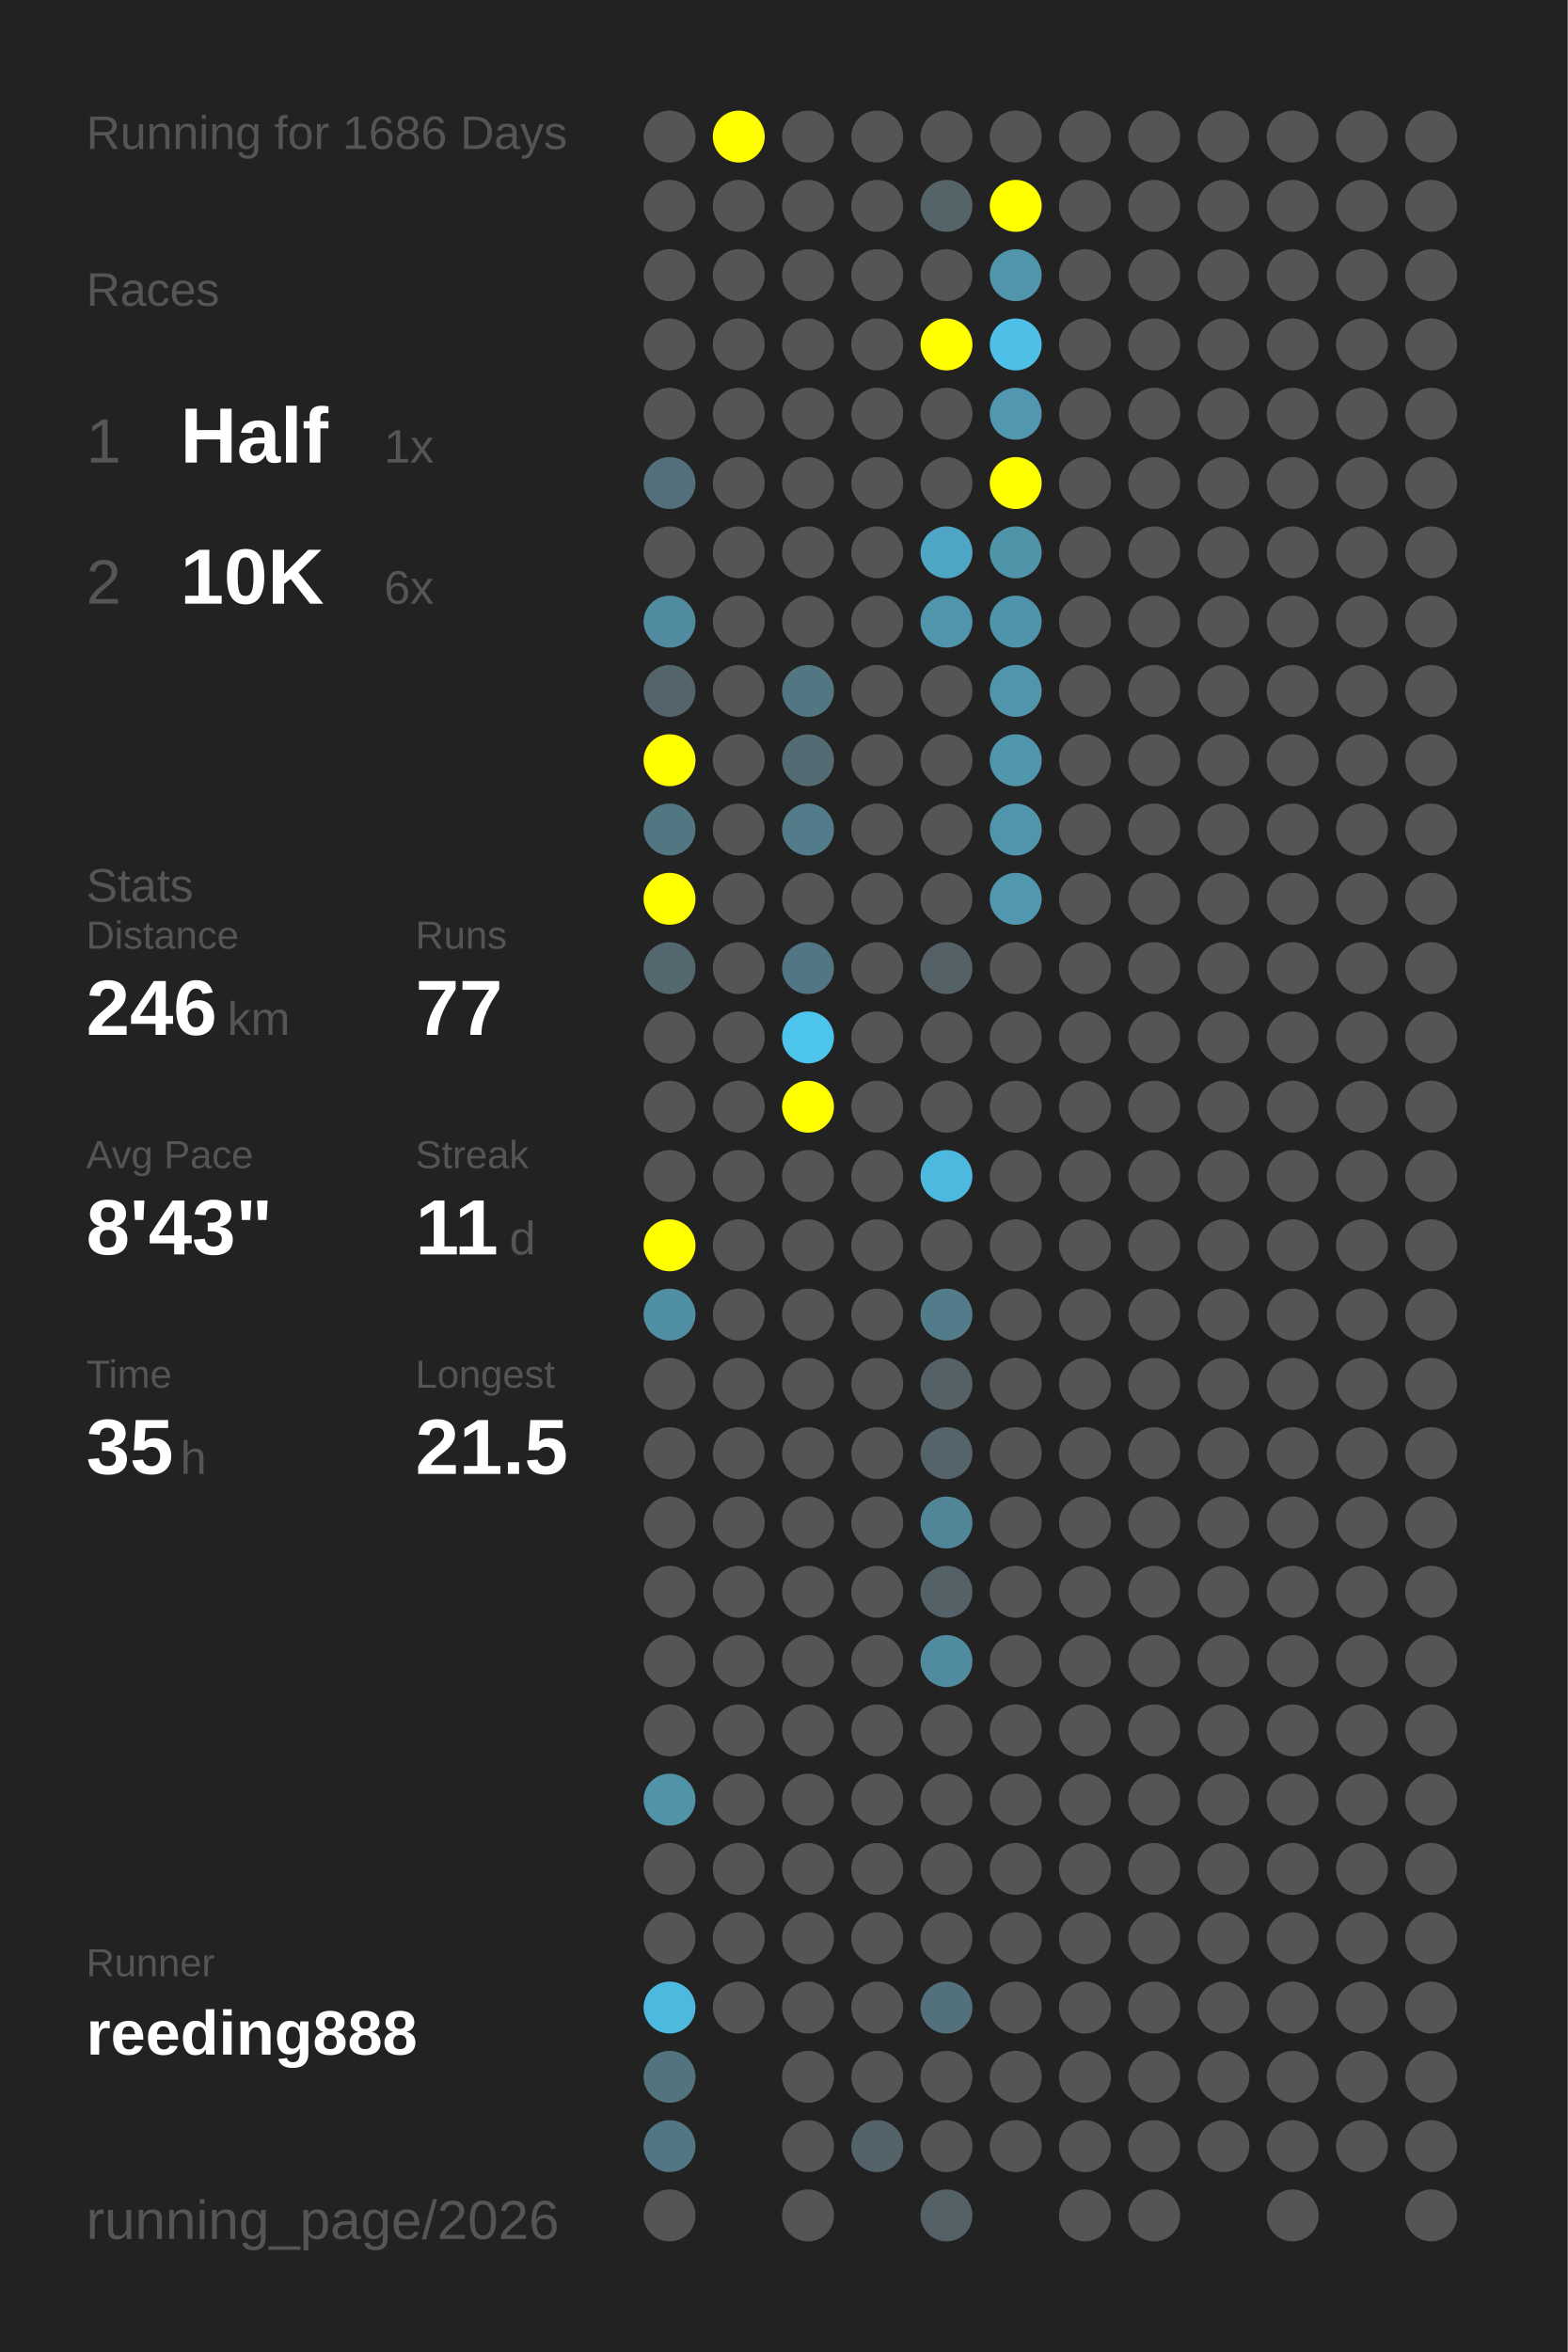
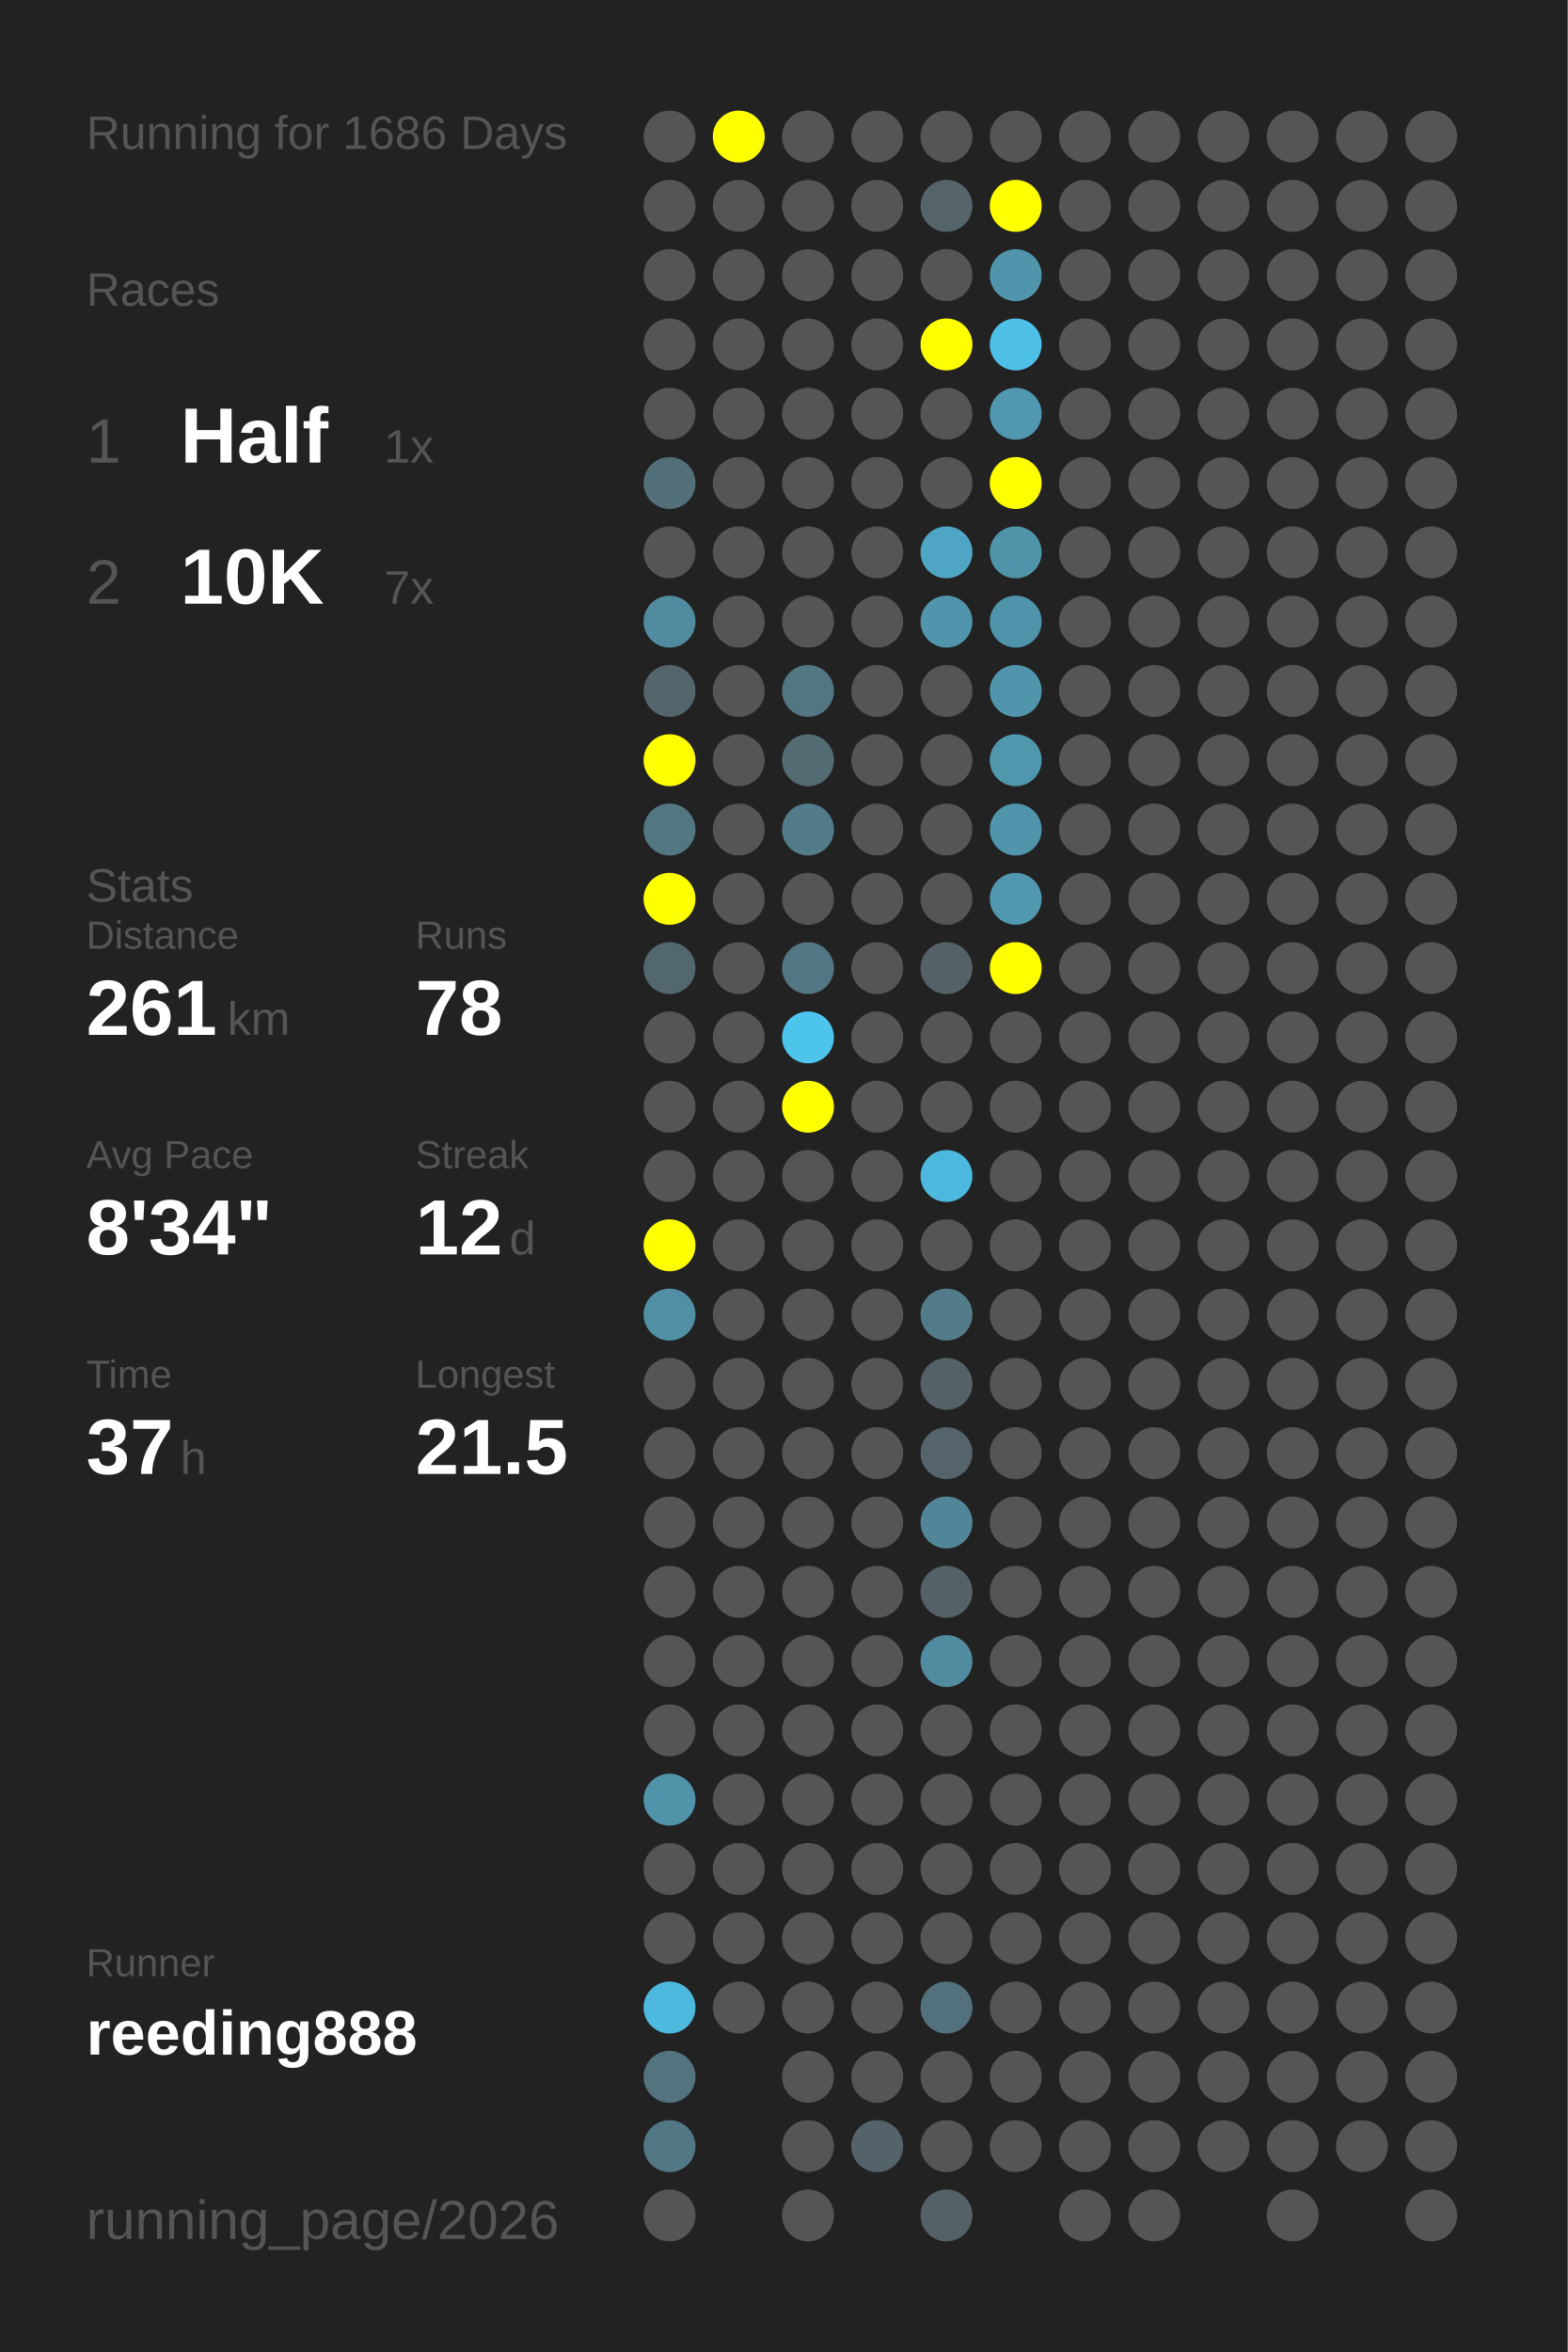
<svg xmlns="http://www.w3.org/2000/svg" baseProfile="full" height="300mm" version="1.1" viewBox="0,0,200,300" width="200mm">
  <defs />
  <rect fill="#222222" height="300" width="200" x="0" y="0" />
  <text fill="#555555" style="font-size:6px; font-family:Arial;" x="11" y="19">Running for 1686 Days</text>
  <text fill="#555555" style="font-size:6px; font-family:Arial;" x="11" y="39">Races</text>
  <text fill="#555555" style="font-size:8px; font-family:Arial;" x="11" y="59">1</text>
  <text fill="#FFFFFF" style="font-size:10px; font-family:Arial; font-weight:bold;" x="23" y="59">Half</text>
  <text fill="#555555" style="font-size:6px; font-family:Arial;" x="49" y="59">1x</text>
  <text fill="#555555" style="font-size:8px; font-family:Arial;" x="11" y="77">2</text>
  <text fill="#FFFFFF" style="font-size:10px; font-family:Arial; font-weight:bold;" x="23" y="77">10K</text>
-   <text fill="#555555" style="font-size:6px; font-family:Arial;" x="49" y="77">6x</text>
+   <text fill="#555555" style="font-size:6px; font-family:Arial;" x="49" y="77">7x</text>
  <text fill="#555555" style="font-size:6px; font-family:Arial;" x="11" y="115">Stats</text>
  <text fill="#555555" style="font-size:5px; font-family:Arial;" x="11" y="121">Distance</text>
-   <text fill="#FFFFFF" style="font-size:10px; font-family:Arial; font-weight:bold;" x="11" y="132">246</text>
+   <text fill="#FFFFFF" style="font-size:10px; font-family:Arial; font-weight:bold;" x="11" y="132">261</text>
  <text fill="#555555" style="font-size:6px; font-family:Arial;" x="29" y="132">km</text>
  <text fill="#555555" style="font-size:5px; font-family:Arial;" x="53" y="121">Runs</text>
-   <text fill="#FFFFFF" style="font-size:10px; font-family:Arial; font-weight:bold;" x="53" y="132">77</text>
+   <text fill="#FFFFFF" style="font-size:10px; font-family:Arial; font-weight:bold;" x="53" y="132">78</text>
  <text fill="#555555" style="font-size:5px; font-family:Arial;" x="11" y="149">Avg Pace</text>
-   <text fill="#FFFFFF" style="font-size:10px; font-family:Arial; font-weight:bold;" x="11" y="160">8'43"</text>
+   <text fill="#FFFFFF" style="font-size:10px; font-family:Arial; font-weight:bold;" x="11" y="160">8'34"</text>
  <text fill="#555555" style="font-size:5px; font-family:Arial;" x="53" y="149">Streak</text>
-   <text fill="#FFFFFF" style="font-size:10px; font-family:Arial; font-weight:bold;" x="53" y="160">11</text>
+   <text fill="#FFFFFF" style="font-size:10px; font-family:Arial; font-weight:bold;" x="53" y="160">12</text>
  <text fill="#555555" style="font-size:6px; font-family:Arial;" x="65" y="160">d</text>
  <text fill="#555555" style="font-size:5px; font-family:Arial;" x="11" y="177">Time</text>
-   <text fill="#FFFFFF" style="font-size:10px; font-family:Arial; font-weight:bold;" x="11" y="188">35</text>
+   <text fill="#FFFFFF" style="font-size:10px; font-family:Arial; font-weight:bold;" x="11" y="188">37</text>
  <text fill="#555555" style="font-size:6px; font-family:Arial;" x="23" y="188">h</text>
  <text fill="#555555" style="font-size:5px; font-family:Arial;" x="53" y="177">Longest</text>
  <text fill="#FFFFFF" style="font-size:10px; font-family:Arial; font-weight:bold;" x="53" y="188">21.5</text>
  <text fill="#555555" style="font-size:5px; font-family:Arial;" x="11" y="252.065">Runner</text>
  <text fill="#FFFFFF" style="font-size:8px; font-family:Arial; font-weight:bold;" x="11" y="262.065">reeding888</text>
  <text fill="#555555" style="font-size:7px; font-family:Arial;" x="11" y="285.581">running_page/2026</text>
  <circle cx="85.417" cy="17.419" fill="#555555" r="3.312" />
  <circle cx="85.417" cy="26.258" fill="#555555" r="3.312" />
  <circle cx="85.417" cy="35.097" fill="#555555" r="3.312" />
  <circle cx="85.417" cy="43.935" fill="#555555" r="3.312" />
  <circle cx="85.417" cy="52.774" fill="#555555" r="3.312" />
  <circle cx="85.417" cy="61.613" fill="#536f79" r="3.312" />
  <circle cx="85.417" cy="70.452" fill="#555555" r="3.312" />
  <circle cx="85.417" cy="79.29" fill="#518b9f" r="3.312" />
  <circle cx="85.417" cy="88.129" fill="#53656b" r="3.312" />
  <circle cx="85.417" cy="96.968" fill="#FFFF00" r="3.312" />
  <circle cx="85.417" cy="105.806" fill="#527682" r="3.312" />
  <circle cx="85.417" cy="114.645" fill="#FFFF00" r="3.312" />
  <circle cx="85.417" cy="123.484" fill="#53686e" r="3.312" />
  <circle cx="85.417" cy="132.323" fill="#555555" r="3.312" />
  <circle cx="85.417" cy="141.161" fill="#555555" r="3.312" />
  <circle cx="85.417" cy="150" fill="#555555" r="3.312" />
  <circle cx="85.417" cy="158.839" fill="#FFFF00" r="3.312" />
  <circle cx="85.417" cy="167.677" fill="#518fa4" r="3.312" />
  <circle cx="85.417" cy="176.516" fill="#555555" r="3.312" />
  <circle cx="85.417" cy="185.355" fill="#555555" r="3.312" />
  <circle cx="85.417" cy="194.194" fill="#555555" r="3.312" />
  <circle cx="85.417" cy="203.032" fill="#555555" r="3.312" />
  <circle cx="85.417" cy="211.871" fill="#555555" r="3.312" />
  <circle cx="85.417" cy="220.71" fill="#555555" r="3.312" />
  <circle cx="85.417" cy="229.548" fill="#5193a9" r="3.312" />
  <circle cx="85.417" cy="238.387" fill="#555555" r="3.312" />
  <circle cx="85.417" cy="247.226" fill="#555555" r="3.312" />
  <circle cx="85.417" cy="256.065" fill="#4eb9de" r="3.312" />
  <circle cx="85.417" cy="264.903" fill="#53737e" r="3.312" />
  <circle cx="85.417" cy="273.742" fill="#527784" r="3.312" />
  <circle cx="85.417" cy="282.581" fill="#555555" r="3.312" />
  <circle cx="94.25" cy="17.419" fill="#FFFF00" r="3.312" />
  <circle cx="94.25" cy="26.258" fill="#555555" r="3.312" />
  <circle cx="94.25" cy="35.097" fill="#555555" r="3.312" />
  <circle cx="94.25" cy="43.935" fill="#555555" r="3.312" />
  <circle cx="94.25" cy="52.774" fill="#555555" r="3.312" />
  <circle cx="94.25" cy="61.613" fill="#555555" r="3.312" />
  <circle cx="94.25" cy="70.452" fill="#555555" r="3.312" />
  <circle cx="94.25" cy="79.29" fill="#555555" r="3.312" />
  <circle cx="94.25" cy="88.129" fill="#555555" r="3.312" />
  <circle cx="94.25" cy="96.968" fill="#555555" r="3.312" />
  <circle cx="94.25" cy="105.806" fill="#555555" r="3.312" />
  <circle cx="94.25" cy="114.645" fill="#555555" r="3.312" />
  <circle cx="94.25" cy="123.484" fill="#555555" r="3.312" />
  <circle cx="94.25" cy="132.323" fill="#555555" r="3.312" />
  <circle cx="94.25" cy="141.161" fill="#555555" r="3.312" />
  <circle cx="94.25" cy="150" fill="#555555" r="3.312" />
  <circle cx="94.25" cy="158.839" fill="#555555" r="3.312" />
  <circle cx="94.25" cy="167.677" fill="#555555" r="3.312" />
  <circle cx="94.25" cy="176.516" fill="#555555" r="3.312" />
  <circle cx="94.25" cy="185.355" fill="#555555" r="3.312" />
  <circle cx="94.25" cy="194.194" fill="#555555" r="3.312" />
  <circle cx="94.25" cy="203.032" fill="#555555" r="3.312" />
  <circle cx="94.25" cy="211.871" fill="#555555" r="3.312" />
  <circle cx="94.25" cy="220.71" fill="#555555" r="3.312" />
  <circle cx="94.25" cy="229.548" fill="#555555" r="3.312" />
  <circle cx="94.25" cy="238.387" fill="#555555" r="3.312" />
  <circle cx="94.25" cy="247.226" fill="#555555" r="3.312" />
  <circle cx="94.25" cy="256.065" fill="#555555" r="3.312" />
  <circle cx="103.083" cy="17.419" fill="#555555" r="3.312" />
  <circle cx="103.083" cy="26.258" fill="#555555" r="3.312" />
  <circle cx="103.083" cy="35.097" fill="#555555" r="3.312" />
  <circle cx="103.083" cy="43.935" fill="#555555" r="3.312" />
  <circle cx="103.083" cy="52.774" fill="#555555" r="3.312" />
  <circle cx="103.083" cy="61.613" fill="#555555" r="3.312" />
  <circle cx="103.083" cy="70.452" fill="#555555" r="3.312" />
  <circle cx="103.083" cy="79.29" fill="#555555" r="3.312" />
  <circle cx="103.083" cy="88.129" fill="#527682" r="3.312" />
  <circle cx="103.083" cy="96.968" fill="#536c74" r="3.312" />
  <circle cx="103.083" cy="105.806" fill="#527c8a" r="3.312" />
  <circle cx="103.083" cy="114.645" fill="#555555" r="3.312" />
  <circle cx="103.083" cy="123.484" fill="#527683" r="3.312" />
  <circle cx="103.083" cy="132.323" fill="#4dc4ec" r="3.312" />
  <circle cx="103.083" cy="141.161" fill="#FFFF00" r="3.312" />
  <circle cx="103.083" cy="150" fill="#555555" r="3.312" />
  <circle cx="103.083" cy="158.839" fill="#555555" r="3.312" />
  <circle cx="103.083" cy="167.677" fill="#555555" r="3.312" />
  <circle cx="103.083" cy="176.516" fill="#555555" r="3.312" />
  <circle cx="103.083" cy="185.355" fill="#555555" r="3.312" />
  <circle cx="103.083" cy="194.194" fill="#555555" r="3.312" />
  <circle cx="103.083" cy="203.032" fill="#555555" r="3.312" />
  <circle cx="103.083" cy="211.871" fill="#555555" r="3.312" />
  <circle cx="103.083" cy="220.71" fill="#555555" r="3.312" />
  <circle cx="103.083" cy="229.548" fill="#555555" r="3.312" />
  <circle cx="103.083" cy="238.387" fill="#555555" r="3.312" />
  <circle cx="103.083" cy="247.226" fill="#555555" r="3.312" />
  <circle cx="103.083" cy="256.065" fill="#555555" r="3.312" />
  <circle cx="103.083" cy="264.903" fill="#555555" r="3.312" />
  <circle cx="103.083" cy="273.742" fill="#555555" r="3.312" />
  <circle cx="103.083" cy="282.581" fill="#555555" r="3.312" />
  <circle cx="111.917" cy="17.419" fill="#555555" r="3.312" />
  <circle cx="111.917" cy="26.258" fill="#555555" r="3.312" />
  <circle cx="111.917" cy="35.097" fill="#555555" r="3.312" />
  <circle cx="111.917" cy="43.935" fill="#555555" r="3.312" />
  <circle cx="111.917" cy="52.774" fill="#555555" r="3.312" />
  <circle cx="111.917" cy="61.613" fill="#555555" r="3.312" />
  <circle cx="111.917" cy="70.452" fill="#555555" r="3.312" />
  <circle cx="111.917" cy="79.29" fill="#555555" r="3.312" />
  <circle cx="111.917" cy="88.129" fill="#555555" r="3.312" />
  <circle cx="111.917" cy="96.968" fill="#555555" r="3.312" />
  <circle cx="111.917" cy="105.806" fill="#555555" r="3.312" />
  <circle cx="111.917" cy="114.645" fill="#555555" r="3.312" />
  <circle cx="111.917" cy="123.484" fill="#555555" r="3.312" />
  <circle cx="111.917" cy="132.323" fill="#555555" r="3.312" />
  <circle cx="111.917" cy="141.161" fill="#555555" r="3.312" />
  <circle cx="111.917" cy="150" fill="#555555" r="3.312" />
  <circle cx="111.917" cy="158.839" fill="#555555" r="3.312" />
  <circle cx="111.917" cy="167.677" fill="#555555" r="3.312" />
  <circle cx="111.917" cy="176.516" fill="#555555" r="3.312" />
  <circle cx="111.917" cy="185.355" fill="#555555" r="3.312" />
  <circle cx="111.917" cy="194.194" fill="#555555" r="3.312" />
  <circle cx="111.917" cy="203.032" fill="#555555" r="3.312" />
  <circle cx="111.917" cy="211.871" fill="#555555" r="3.312" />
  <circle cx="111.917" cy="220.71" fill="#555555" r="3.312" />
  <circle cx="111.917" cy="229.548" fill="#555555" r="3.312" />
  <circle cx="111.917" cy="238.387" fill="#555555" r="3.312" />
  <circle cx="111.917" cy="247.226" fill="#555555" r="3.312" />
  <circle cx="111.917" cy="256.065" fill="#555555" r="3.312" />
  <circle cx="111.917" cy="264.903" fill="#555555" r="3.312" />
  <circle cx="111.917" cy="273.742" fill="#546369" r="3.312" />
  <circle cx="120.75" cy="17.419" fill="#555555" r="3.312" />
  <circle cx="120.75" cy="26.258" fill="#546469" r="3.312" />
  <circle cx="120.75" cy="35.097" fill="#555555" r="3.312" />
  <circle cx="120.75" cy="43.935" fill="#FFFF00" r="3.312" />
  <circle cx="120.75" cy="52.774" fill="#555555" r="3.312" />
  <circle cx="120.75" cy="61.613" fill="#555555" r="3.312" />
  <circle cx="120.75" cy="70.452" fill="#4fa6c4" r="3.312" />
  <circle cx="120.75" cy="79.29" fill="#5095ac" r="3.312" />
  <circle cx="120.75" cy="88.129" fill="#555555" r="3.312" />
  <circle cx="120.75" cy="96.968" fill="#555555" r="3.312" />
  <circle cx="120.75" cy="105.806" fill="#555555" r="3.312" />
  <circle cx="120.75" cy="114.645" fill="#555555" r="3.312" />
  <circle cx="120.75" cy="123.484" fill="#546267" r="3.312" />
  <circle cx="120.75" cy="132.323" fill="#555555" r="3.312" />
  <circle cx="120.75" cy="141.161" fill="#555555" r="3.312" />
  <circle cx="120.75" cy="150" fill="#4eb9de" r="3.312" />
  <circle cx="120.75" cy="158.839" fill="#555555" r="3.312" />
  <circle cx="120.75" cy="167.677" fill="#527c8a" r="3.312" />
  <circle cx="120.75" cy="176.516" fill="#546166" r="3.312" />
  <circle cx="120.75" cy="185.355" fill="#54646a" r="3.312" />
  <circle cx="120.75" cy="194.194" fill="#518698" r="3.312" />
  <circle cx="120.75" cy="203.032" fill="#546267" r="3.312" />
  <circle cx="120.75" cy="211.871" fill="#518b9f" r="3.312" />
  <circle cx="120.75" cy="220.71" fill="#555555" r="3.312" />
  <circle cx="120.75" cy="229.548" fill="#555555" r="3.312" />
  <circle cx="120.75" cy="238.387" fill="#555555" r="3.312" />
  <circle cx="120.75" cy="247.226" fill="#555555" r="3.312" />
  <circle cx="120.75" cy="256.065" fill="#53717c" r="3.312" />
  <circle cx="120.75" cy="264.903" fill="#555555" r="3.312" />
  <circle cx="120.75" cy="273.742" fill="#555555" r="3.312" />
  <circle cx="120.75" cy="282.581" fill="#546166" r="3.312" />
  <circle cx="129.583" cy="17.419" fill="#555555" r="3.312" />
  <circle cx="129.583" cy="26.258" fill="#FFFF00" r="3.312" />
  <circle cx="129.583" cy="35.097" fill="#5095ac" r="3.312" />
  <circle cx="129.583" cy="43.935" fill="#4ec0e7" r="3.312" />
  <circle cx="129.583" cy="52.774" fill="#5097af" r="3.312" />
  <circle cx="129.583" cy="61.613" fill="#FFFF00" r="3.312" />
  <circle cx="129.583" cy="70.452" fill="#5094aa" r="3.312" />
  <circle cx="129.583" cy="79.29" fill="#5094ab" r="3.312" />
  <circle cx="129.583" cy="88.129" fill="#5095ac" r="3.312" />
  <circle cx="129.583" cy="96.968" fill="#5096ad" r="3.312" />
  <circle cx="129.583" cy="105.806" fill="#5095ac" r="3.312" />
  <circle cx="129.583" cy="114.645" fill="#5097af" r="3.312" />
-   <circle cx="129.583" cy="123.484" fill="#555555" r="3.312" />
+   <circle cx="129.583" cy="123.484" fill="#FFFF00" r="3.312" />
  <circle cx="129.583" cy="132.323" fill="#555555" r="3.312" />
  <circle cx="129.583" cy="141.161" fill="#555555" r="3.312" />
  <circle cx="129.583" cy="150" fill="#555555" r="3.312" />
  <circle cx="129.583" cy="158.839" fill="#555555" r="3.312" />
  <circle cx="129.583" cy="167.677" fill="#555555" r="3.312" />
  <circle cx="129.583" cy="176.516" fill="#555555" r="3.312" />
  <circle cx="129.583" cy="185.355" fill="#555555" r="3.312" />
  <circle cx="129.583" cy="194.194" fill="#555555" r="3.312" />
  <circle cx="129.583" cy="203.032" fill="#555555" r="3.312" />
  <circle cx="129.583" cy="211.871" fill="#555555" r="3.312" />
  <circle cx="129.583" cy="220.71" fill="#555555" r="3.312" />
  <circle cx="129.583" cy="229.548" fill="#555555" r="3.312" />
  <circle cx="129.583" cy="238.387" fill="#555555" r="3.312" />
  <circle cx="129.583" cy="247.226" fill="#555555" r="3.312" />
  <circle cx="129.583" cy="256.065" fill="#555555" r="3.312" />
  <circle cx="129.583" cy="264.903" fill="#555555" r="3.312" />
  <circle cx="129.583" cy="273.742" fill="#555555" r="3.312" />
  <circle cx="138.417" cy="17.419" fill="#555555" r="3.312" />
  <circle cx="138.417" cy="26.258" fill="#555555" r="3.312" />
  <circle cx="138.417" cy="35.097" fill="#555555" r="3.312" />
  <circle cx="138.417" cy="43.935" fill="#555555" r="3.312" />
  <circle cx="138.417" cy="52.774" fill="#555555" r="3.312" />
  <circle cx="138.417" cy="61.613" fill="#555555" r="3.312" />
  <circle cx="138.417" cy="70.452" fill="#555555" r="3.312" />
  <circle cx="138.417" cy="79.29" fill="#555555" r="3.312" />
  <circle cx="138.417" cy="88.129" fill="#555555" r="3.312" />
  <circle cx="138.417" cy="96.968" fill="#555555" r="3.312" />
  <circle cx="138.417" cy="105.806" fill="#555555" r="3.312" />
  <circle cx="138.417" cy="114.645" fill="#555555" r="3.312" />
  <circle cx="138.417" cy="123.484" fill="#555555" r="3.312" />
  <circle cx="138.417" cy="132.323" fill="#555555" r="3.312" />
  <circle cx="138.417" cy="141.161" fill="#555555" r="3.312" />
  <circle cx="138.417" cy="150" fill="#555555" r="3.312" />
  <circle cx="138.417" cy="158.839" fill="#555555" r="3.312" />
  <circle cx="138.417" cy="167.677" fill="#555555" r="3.312" />
  <circle cx="138.417" cy="176.516" fill="#555555" r="3.312" />
  <circle cx="138.417" cy="185.355" fill="#555555" r="3.312" />
  <circle cx="138.417" cy="194.194" fill="#555555" r="3.312" />
  <circle cx="138.417" cy="203.032" fill="#555555" r="3.312" />
  <circle cx="138.417" cy="211.871" fill="#555555" r="3.312" />
  <circle cx="138.417" cy="220.71" fill="#555555" r="3.312" />
  <circle cx="138.417" cy="229.548" fill="#555555" r="3.312" />
  <circle cx="138.417" cy="238.387" fill="#555555" r="3.312" />
  <circle cx="138.417" cy="247.226" fill="#555555" r="3.312" />
  <circle cx="138.417" cy="256.065" fill="#555555" r="3.312" />
  <circle cx="138.417" cy="264.903" fill="#555555" r="3.312" />
  <circle cx="138.417" cy="273.742" fill="#555555" r="3.312" />
  <circle cx="138.417" cy="282.581" fill="#555555" r="3.312" />
  <circle cx="147.25" cy="17.419" fill="#555555" r="3.312" />
  <circle cx="147.25" cy="26.258" fill="#555555" r="3.312" />
  <circle cx="147.25" cy="35.097" fill="#555555" r="3.312" />
  <circle cx="147.25" cy="43.935" fill="#555555" r="3.312" />
  <circle cx="147.25" cy="52.774" fill="#555555" r="3.312" />
  <circle cx="147.25" cy="61.613" fill="#555555" r="3.312" />
  <circle cx="147.25" cy="70.452" fill="#555555" r="3.312" />
  <circle cx="147.25" cy="79.29" fill="#555555" r="3.312" />
  <circle cx="147.25" cy="88.129" fill="#555555" r="3.312" />
  <circle cx="147.25" cy="96.968" fill="#555555" r="3.312" />
  <circle cx="147.25" cy="105.806" fill="#555555" r="3.312" />
  <circle cx="147.25" cy="114.645" fill="#555555" r="3.312" />
  <circle cx="147.25" cy="123.484" fill="#555555" r="3.312" />
  <circle cx="147.25" cy="132.323" fill="#555555" r="3.312" />
  <circle cx="147.25" cy="141.161" fill="#555555" r="3.312" />
  <circle cx="147.25" cy="150" fill="#555555" r="3.312" />
  <circle cx="147.25" cy="158.839" fill="#555555" r="3.312" />
  <circle cx="147.25" cy="167.677" fill="#555555" r="3.312" />
  <circle cx="147.25" cy="176.516" fill="#555555" r="3.312" />
  <circle cx="147.25" cy="185.355" fill="#555555" r="3.312" />
  <circle cx="147.25" cy="194.194" fill="#555555" r="3.312" />
  <circle cx="147.25" cy="203.032" fill="#555555" r="3.312" />
  <circle cx="147.25" cy="211.871" fill="#555555" r="3.312" />
  <circle cx="147.25" cy="220.71" fill="#555555" r="3.312" />
  <circle cx="147.25" cy="229.548" fill="#555555" r="3.312" />
  <circle cx="147.25" cy="238.387" fill="#555555" r="3.312" />
  <circle cx="147.25" cy="247.226" fill="#555555" r="3.312" />
  <circle cx="147.25" cy="256.065" fill="#555555" r="3.312" />
  <circle cx="147.25" cy="264.903" fill="#555555" r="3.312" />
  <circle cx="147.25" cy="273.742" fill="#555555" r="3.312" />
  <circle cx="147.25" cy="282.581" fill="#555555" r="3.312" />
  <circle cx="156.083" cy="17.419" fill="#555555" r="3.312" />
  <circle cx="156.083" cy="26.258" fill="#555555" r="3.312" />
  <circle cx="156.083" cy="35.097" fill="#555555" r="3.312" />
  <circle cx="156.083" cy="43.935" fill="#555555" r="3.312" />
  <circle cx="156.083" cy="52.774" fill="#555555" r="3.312" />
  <circle cx="156.083" cy="61.613" fill="#555555" r="3.312" />
  <circle cx="156.083" cy="70.452" fill="#555555" r="3.312" />
  <circle cx="156.083" cy="79.29" fill="#555555" r="3.312" />
  <circle cx="156.083" cy="88.129" fill="#555555" r="3.312" />
  <circle cx="156.083" cy="96.968" fill="#555555" r="3.312" />
  <circle cx="156.083" cy="105.806" fill="#555555" r="3.312" />
  <circle cx="156.083" cy="114.645" fill="#555555" r="3.312" />
  <circle cx="156.083" cy="123.484" fill="#555555" r="3.312" />
  <circle cx="156.083" cy="132.323" fill="#555555" r="3.312" />
  <circle cx="156.083" cy="141.161" fill="#555555" r="3.312" />
  <circle cx="156.083" cy="150" fill="#555555" r="3.312" />
  <circle cx="156.083" cy="158.839" fill="#555555" r="3.312" />
  <circle cx="156.083" cy="167.677" fill="#555555" r="3.312" />
  <circle cx="156.083" cy="176.516" fill="#555555" r="3.312" />
  <circle cx="156.083" cy="185.355" fill="#555555" r="3.312" />
  <circle cx="156.083" cy="194.194" fill="#555555" r="3.312" />
  <circle cx="156.083" cy="203.032" fill="#555555" r="3.312" />
  <circle cx="156.083" cy="211.871" fill="#555555" r="3.312" />
  <circle cx="156.083" cy="220.71" fill="#555555" r="3.312" />
  <circle cx="156.083" cy="229.548" fill="#555555" r="3.312" />
  <circle cx="156.083" cy="238.387" fill="#555555" r="3.312" />
  <circle cx="156.083" cy="247.226" fill="#555555" r="3.312" />
  <circle cx="156.083" cy="256.065" fill="#555555" r="3.312" />
  <circle cx="156.083" cy="264.903" fill="#555555" r="3.312" />
  <circle cx="156.083" cy="273.742" fill="#555555" r="3.312" />
  <circle cx="164.917" cy="17.419" fill="#555555" r="3.312" />
  <circle cx="164.917" cy="26.258" fill="#555555" r="3.312" />
  <circle cx="164.917" cy="35.097" fill="#555555" r="3.312" />
  <circle cx="164.917" cy="43.935" fill="#555555" r="3.312" />
  <circle cx="164.917" cy="52.774" fill="#555555" r="3.312" />
  <circle cx="164.917" cy="61.613" fill="#555555" r="3.312" />
  <circle cx="164.917" cy="70.452" fill="#555555" r="3.312" />
  <circle cx="164.917" cy="79.29" fill="#555555" r="3.312" />
  <circle cx="164.917" cy="88.129" fill="#555555" r="3.312" />
  <circle cx="164.917" cy="96.968" fill="#555555" r="3.312" />
  <circle cx="164.917" cy="105.806" fill="#555555" r="3.312" />
  <circle cx="164.917" cy="114.645" fill="#555555" r="3.312" />
  <circle cx="164.917" cy="123.484" fill="#555555" r="3.312" />
  <circle cx="164.917" cy="132.323" fill="#555555" r="3.312" />
  <circle cx="164.917" cy="141.161" fill="#555555" r="3.312" />
  <circle cx="164.917" cy="150" fill="#555555" r="3.312" />
  <circle cx="164.917" cy="158.839" fill="#555555" r="3.312" />
  <circle cx="164.917" cy="167.677" fill="#555555" r="3.312" />
  <circle cx="164.917" cy="176.516" fill="#555555" r="3.312" />
  <circle cx="164.917" cy="185.355" fill="#555555" r="3.312" />
  <circle cx="164.917" cy="194.194" fill="#555555" r="3.312" />
  <circle cx="164.917" cy="203.032" fill="#555555" r="3.312" />
  <circle cx="164.917" cy="211.871" fill="#555555" r="3.312" />
  <circle cx="164.917" cy="220.71" fill="#555555" r="3.312" />
  <circle cx="164.917" cy="229.548" fill="#555555" r="3.312" />
  <circle cx="164.917" cy="238.387" fill="#555555" r="3.312" />
  <circle cx="164.917" cy="247.226" fill="#555555" r="3.312" />
  <circle cx="164.917" cy="256.065" fill="#555555" r="3.312" />
  <circle cx="164.917" cy="264.903" fill="#555555" r="3.312" />
  <circle cx="164.917" cy="273.742" fill="#555555" r="3.312" />
  <circle cx="164.917" cy="282.581" fill="#555555" r="3.312" />
  <circle cx="173.75" cy="17.419" fill="#555555" r="3.312" />
  <circle cx="173.75" cy="26.258" fill="#555555" r="3.312" />
  <circle cx="173.75" cy="35.097" fill="#555555" r="3.312" />
  <circle cx="173.75" cy="43.935" fill="#555555" r="3.312" />
  <circle cx="173.75" cy="52.774" fill="#555555" r="3.312" />
  <circle cx="173.75" cy="61.613" fill="#555555" r="3.312" />
  <circle cx="173.75" cy="70.452" fill="#555555" r="3.312" />
  <circle cx="173.75" cy="79.29" fill="#555555" r="3.312" />
  <circle cx="173.75" cy="88.129" fill="#555555" r="3.312" />
  <circle cx="173.75" cy="96.968" fill="#555555" r="3.312" />
  <circle cx="173.75" cy="105.806" fill="#555555" r="3.312" />
  <circle cx="173.75" cy="114.645" fill="#555555" r="3.312" />
  <circle cx="173.75" cy="123.484" fill="#555555" r="3.312" />
  <circle cx="173.75" cy="132.323" fill="#555555" r="3.312" />
  <circle cx="173.75" cy="141.161" fill="#555555" r="3.312" />
  <circle cx="173.75" cy="150" fill="#555555" r="3.312" />
  <circle cx="173.75" cy="158.839" fill="#555555" r="3.312" />
  <circle cx="173.75" cy="167.677" fill="#555555" r="3.312" />
  <circle cx="173.75" cy="176.516" fill="#555555" r="3.312" />
  <circle cx="173.75" cy="185.355" fill="#555555" r="3.312" />
  <circle cx="173.75" cy="194.194" fill="#555555" r="3.312" />
  <circle cx="173.75" cy="203.032" fill="#555555" r="3.312" />
  <circle cx="173.75" cy="211.871" fill="#555555" r="3.312" />
  <circle cx="173.75" cy="220.71" fill="#555555" r="3.312" />
  <circle cx="173.75" cy="229.548" fill="#555555" r="3.312" />
  <circle cx="173.75" cy="238.387" fill="#555555" r="3.312" />
  <circle cx="173.75" cy="247.226" fill="#555555" r="3.312" />
  <circle cx="173.75" cy="256.065" fill="#555555" r="3.312" />
  <circle cx="173.75" cy="264.903" fill="#555555" r="3.312" />
  <circle cx="173.75" cy="273.742" fill="#555555" r="3.312" />
  <circle cx="182.583" cy="17.419" fill="#555555" r="3.312" />
  <circle cx="182.583" cy="26.258" fill="#555555" r="3.312" />
  <circle cx="182.583" cy="35.097" fill="#555555" r="3.312" />
  <circle cx="182.583" cy="43.935" fill="#555555" r="3.312" />
  <circle cx="182.583" cy="52.774" fill="#555555" r="3.312" />
  <circle cx="182.583" cy="61.613" fill="#555555" r="3.312" />
  <circle cx="182.583" cy="70.452" fill="#555555" r="3.312" />
  <circle cx="182.583" cy="79.29" fill="#555555" r="3.312" />
  <circle cx="182.583" cy="88.129" fill="#555555" r="3.312" />
  <circle cx="182.583" cy="96.968" fill="#555555" r="3.312" />
  <circle cx="182.583" cy="105.806" fill="#555555" r="3.312" />
  <circle cx="182.583" cy="114.645" fill="#555555" r="3.312" />
  <circle cx="182.583" cy="123.484" fill="#555555" r="3.312" />
  <circle cx="182.583" cy="132.323" fill="#555555" r="3.312" />
  <circle cx="182.583" cy="141.161" fill="#555555" r="3.312" />
  <circle cx="182.583" cy="150" fill="#555555" r="3.312" />
  <circle cx="182.583" cy="158.839" fill="#555555" r="3.312" />
  <circle cx="182.583" cy="167.677" fill="#555555" r="3.312" />
  <circle cx="182.583" cy="176.516" fill="#555555" r="3.312" />
  <circle cx="182.583" cy="185.355" fill="#555555" r="3.312" />
  <circle cx="182.583" cy="194.194" fill="#555555" r="3.312" />
  <circle cx="182.583" cy="203.032" fill="#555555" r="3.312" />
  <circle cx="182.583" cy="211.871" fill="#555555" r="3.312" />
  <circle cx="182.583" cy="220.71" fill="#555555" r="3.312" />
  <circle cx="182.583" cy="229.548" fill="#555555" r="3.312" />
  <circle cx="182.583" cy="238.387" fill="#555555" r="3.312" />
  <circle cx="182.583" cy="247.226" fill="#555555" r="3.312" />
  <circle cx="182.583" cy="256.065" fill="#555555" r="3.312" />
  <circle cx="182.583" cy="264.903" fill="#555555" r="3.312" />
  <circle cx="182.583" cy="273.742" fill="#555555" r="3.312" />
  <circle cx="182.583" cy="282.581" fill="#555555" r="3.312" />
</svg>
